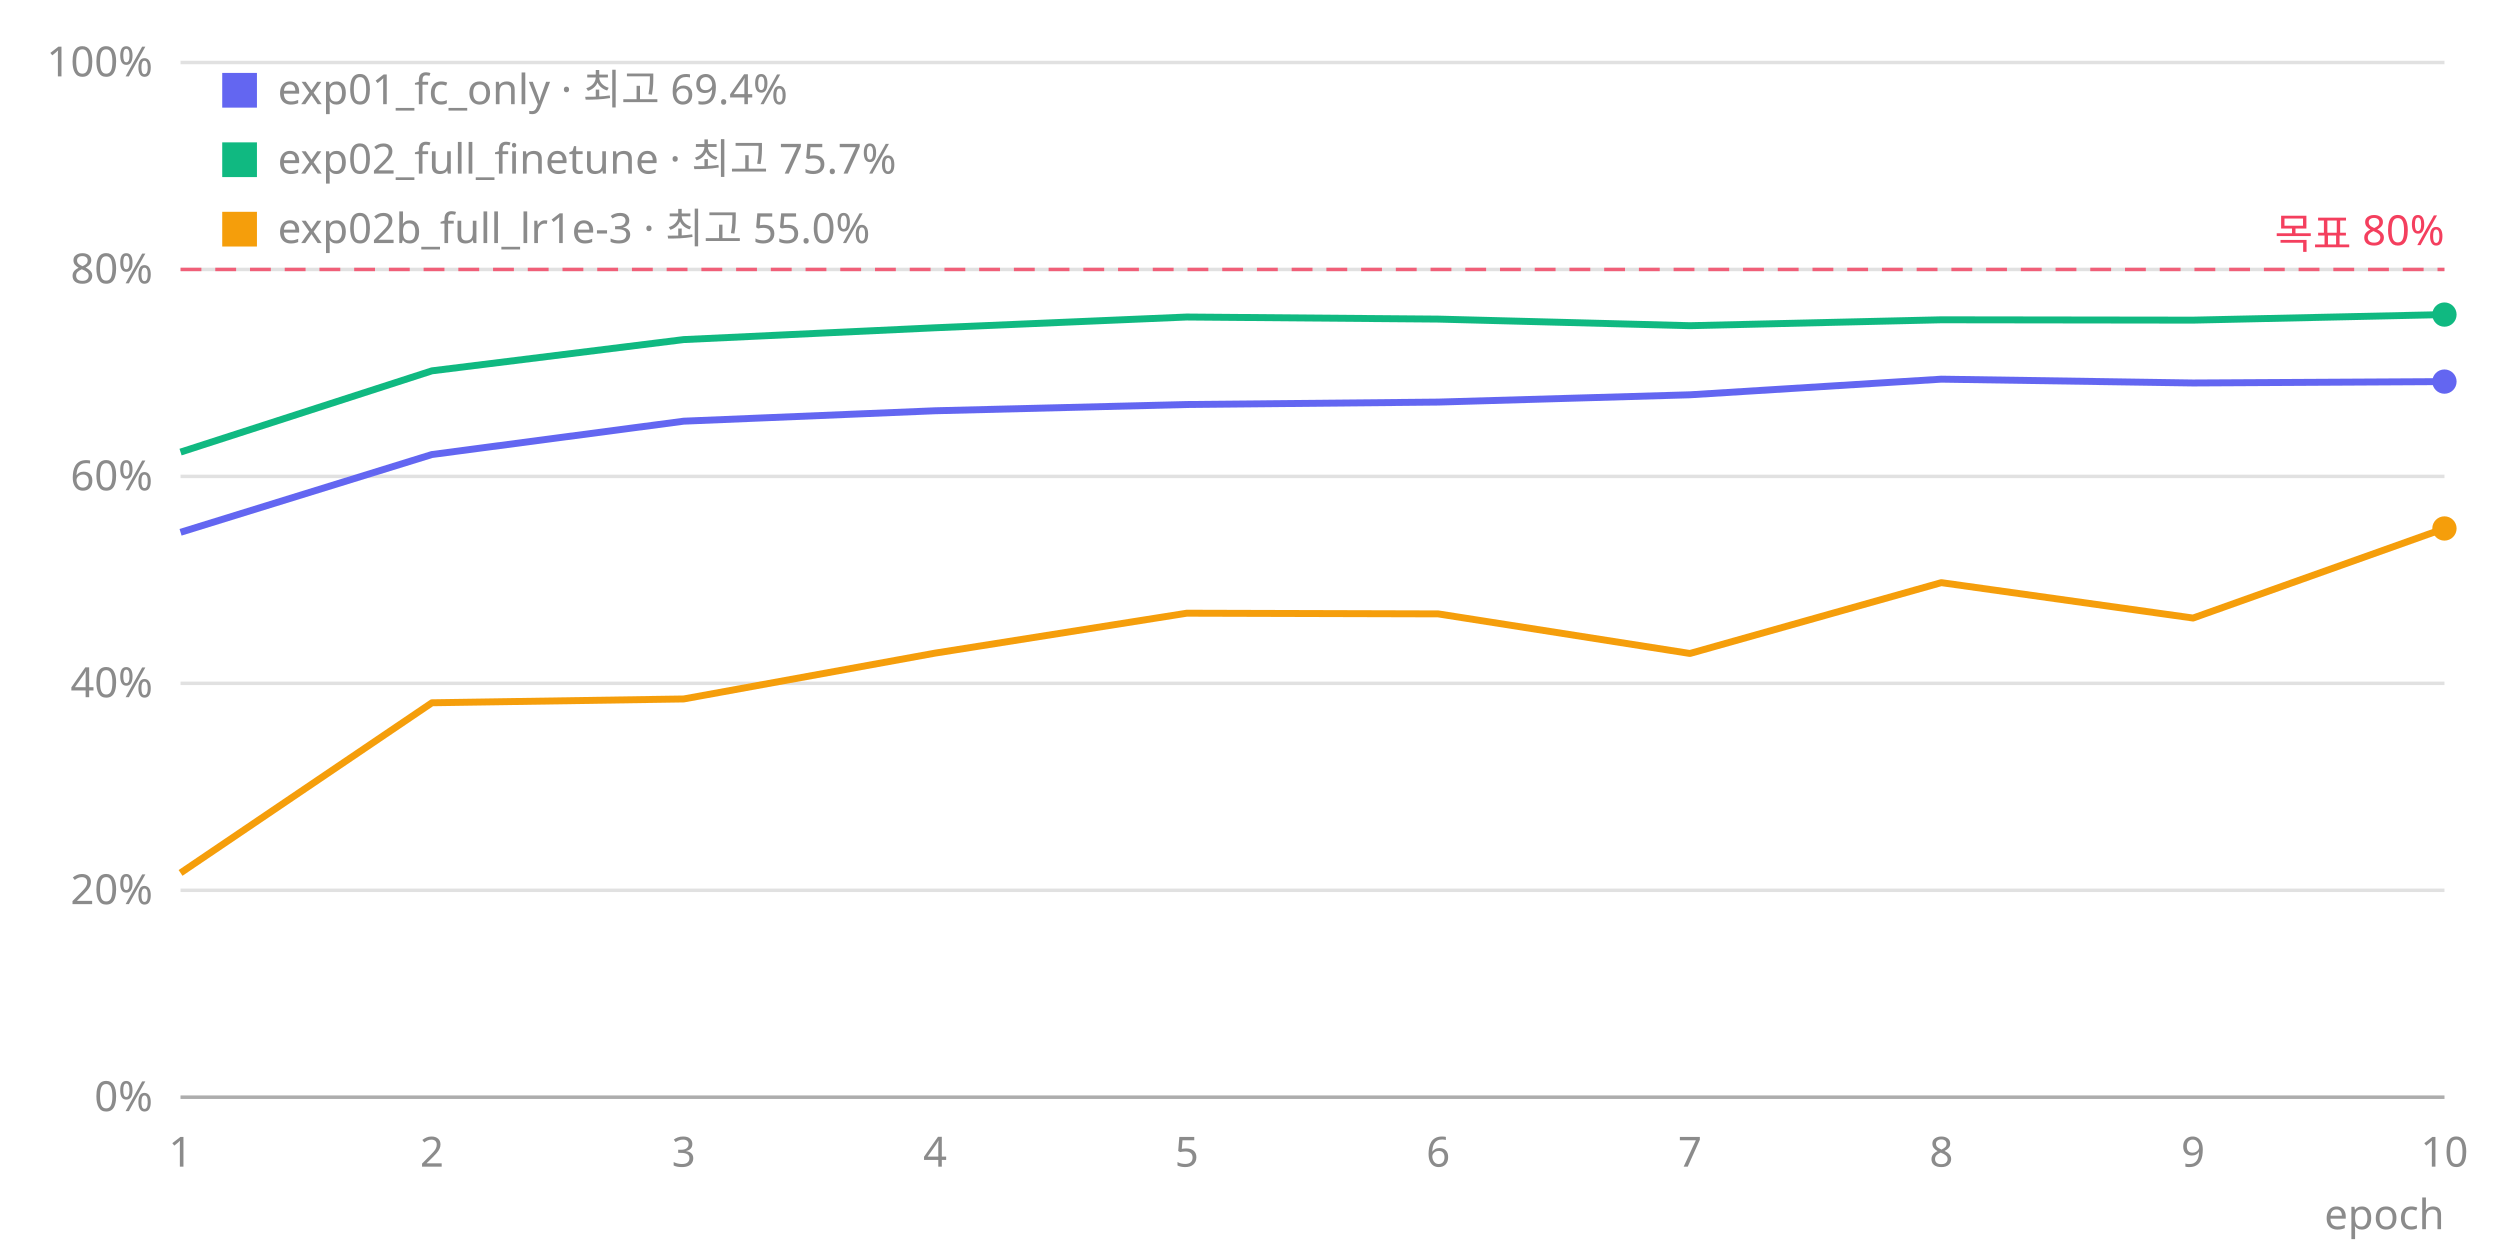
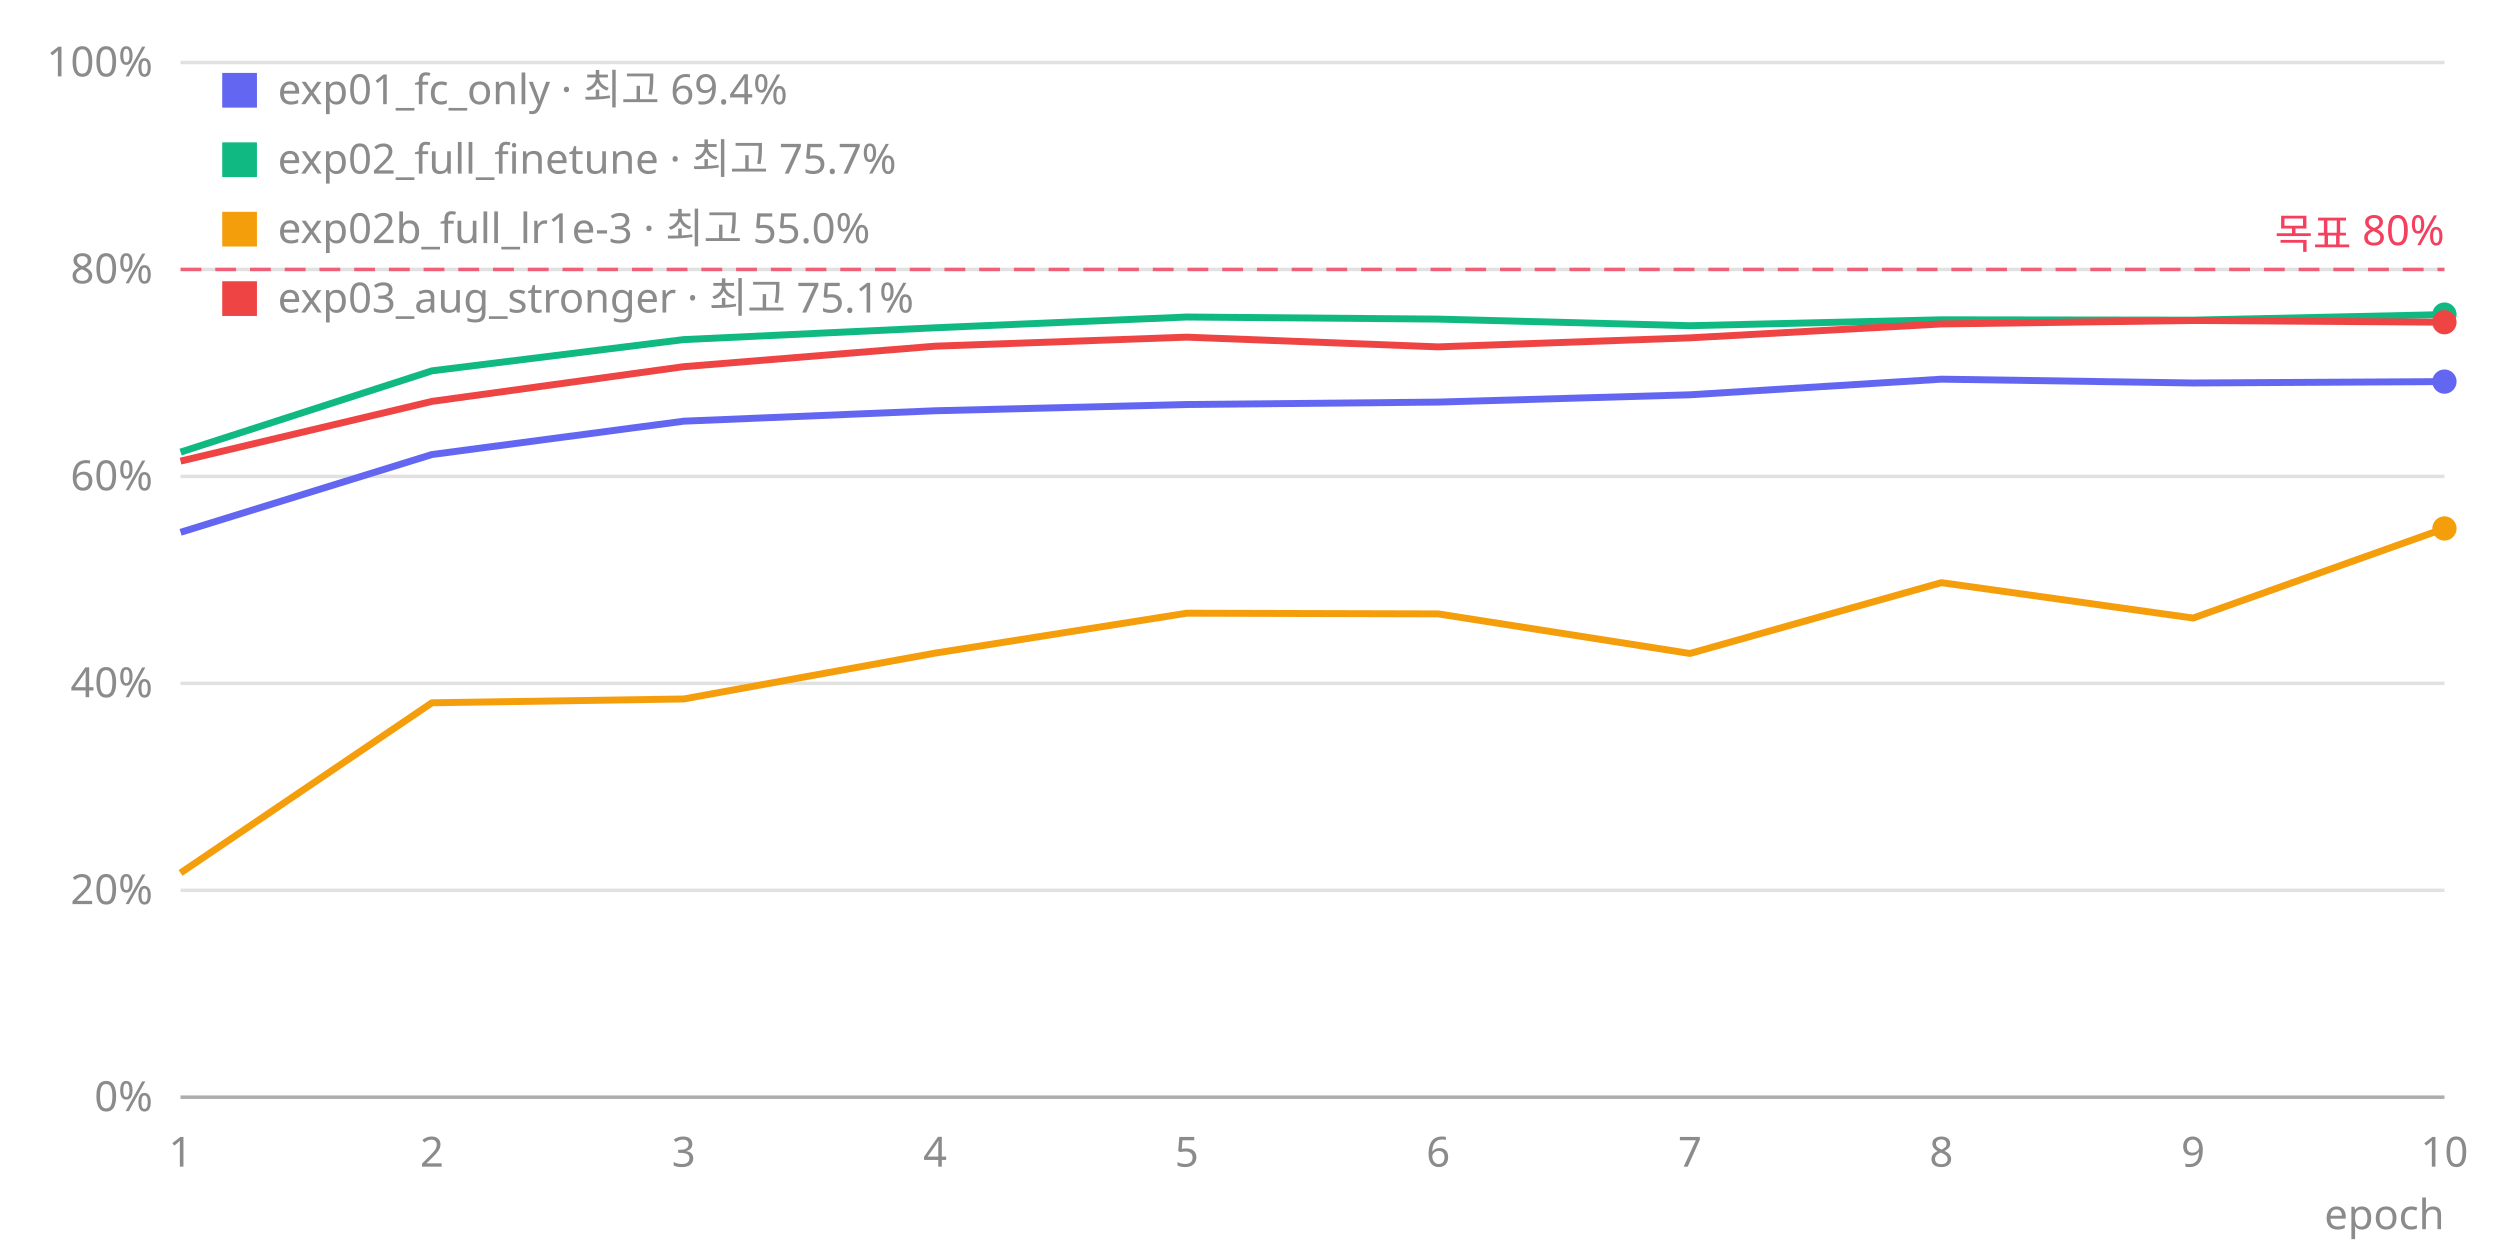
<svg xmlns="http://www.w3.org/2000/svg" width="720" height="360" viewBox="0 0 720 360" font-family="sans-serif">
  <line x1="52" y1="316.0" x2="704" y2="316.0" stroke="#8b8b8b" stroke-opacity="0.25" />
  <text x="44" y="320.0" text-anchor="end" font-size="12" fill="#8b8b8b">0%</text>
  <line x1="52" y1="256.4" x2="704" y2="256.4" stroke="#8b8b8b" stroke-opacity="0.25" />
  <text x="44" y="260.4" text-anchor="end" font-size="12" fill="#8b8b8b">20%</text>
  <line x1="52" y1="196.8" x2="704" y2="196.8" stroke="#8b8b8b" stroke-opacity="0.25" />
  <text x="44" y="200.8" text-anchor="end" font-size="12" fill="#8b8b8b">40%</text>
  <line x1="52" y1="137.2" x2="704" y2="137.2" stroke="#8b8b8b" stroke-opacity="0.25" />
  <text x="44" y="141.2" text-anchor="end" font-size="12" fill="#8b8b8b">60%</text>
  <line x1="52" y1="77.6" x2="704" y2="77.6" stroke="#8b8b8b" stroke-opacity="0.25" />
  <text x="44" y="81.6" text-anchor="end" font-size="12" fill="#8b8b8b">80%</text>
  <line x1="52" y1="18.0" x2="704" y2="18.0" stroke="#8b8b8b" stroke-opacity="0.25" />
  <text x="44" y="22.0" text-anchor="end" font-size="12" fill="#8b8b8b">100%</text>
  <line x1="52" y1="77.6" x2="704" y2="77.6" stroke="#F43F5E" stroke-dasharray="6 4" stroke-opacity="0.8" />
  <text x="704" y="71.6" text-anchor="end" font-size="12" fill="#F43F5E">목표 80%</text>
  <text x="52.0" y="336" text-anchor="middle" font-size="12" fill="#8b8b8b">1</text>
  <text x="124.4" y="336" text-anchor="middle" font-size="12" fill="#8b8b8b">2</text>
  <text x="196.9" y="336" text-anchor="middle" font-size="12" fill="#8b8b8b">3</text>
  <text x="269.3" y="336" text-anchor="middle" font-size="12" fill="#8b8b8b">4</text>
  <text x="341.8" y="336" text-anchor="middle" font-size="12" fill="#8b8b8b">5</text>
  <text x="414.2" y="336" text-anchor="middle" font-size="12" fill="#8b8b8b">6</text>
  <text x="486.7" y="336" text-anchor="middle" font-size="12" fill="#8b8b8b">7</text>
  <text x="559.1" y="336" text-anchor="middle" font-size="12" fill="#8b8b8b">8</text>
  <text x="631.6" y="336" text-anchor="middle" font-size="12" fill="#8b8b8b">9</text>
  <text x="704.0" y="336" text-anchor="middle" font-size="12" fill="#8b8b8b">10</text>
  <text x="704" y="354" text-anchor="end" font-size="12" fill="#8b8b8b">epoch</text>
  <polyline points="52.0,153.3 124.4,130.9 196.9,121.3 269.3,118.3 341.8,116.5 414.2,115.8 486.7,113.7 559.1,109.2 631.6,110.3 704.0,109.9" fill="none" stroke="#6366F1" stroke-width="2" stroke-linejoin="round" />
  <circle cx="704.0" cy="109.9" r="3.5" fill="#6366F1" />
  <rect x="64" y="21" width="10" height="10" fill="#6366F1" />
  <text x="80" y="30" font-size="12" fill="#8b8b8b">exp01_fc_only · 최고 69.4%</text>
  <polyline points="52.0,130.2 124.4,106.8 196.9,97.8 269.3,94.4 341.8,91.3 414.2,91.9 486.7,93.8 559.1,92.1 631.6,92.2 704.0,90.6" fill="none" stroke="#10B981" stroke-width="2" stroke-linejoin="round" />
  <circle cx="704.0" cy="90.6" r="3.5" fill="#10B981" />
  <rect x="64" y="41" width="10" height="10" fill="#10B981" />
  <text x="80" y="50" font-size="12" fill="#8b8b8b">exp02_full_finetune · 최고 75.7%</text>
  <polyline points="52.0,251.4 124.4,202.4 196.9,201.3 269.3,188.1 341.8,176.6 414.2,176.8 486.7,188.2 559.1,167.8 631.6,178.0 704.0,152.2" fill="none" stroke="#F59E0B" stroke-width="2" stroke-linejoin="round" />
  <circle cx="704.0" cy="152.2" r="3.5" fill="#F59E0B" />
  <rect x="64" y="61" width="10" height="10" fill="#F59E0B" />
  <text x="80" y="70" font-size="12" fill="#8b8b8b">exp02b_full_lr1e-3 · 최고 55.0%</text>
+   <polyline points="52.0,132.8 124.4,115.6 196.9,105.6 269.3,99.7 341.8,97.1 414.2,99.9 486.7,97.3 559.1,93.3 631.6,92.3 704.0,92.8" fill="none" stroke="#EF4444" stroke-width="2" stroke-linejoin="round" />
+   <circle cx="704.0" cy="92.8" r="3.5" fill="#EF4444" />
+   <rect x="64" y="81" width="10" height="10" fill="#EF4444" />
+   <text x="80" y="90" font-size="12" fill="#8b8b8b">exp03_aug_stronger · 최고 75.1%</text>
  <line x1="52" y1="316" x2="704" y2="316" stroke="#8b8b8b" stroke-opacity="0.6" />
</svg>
